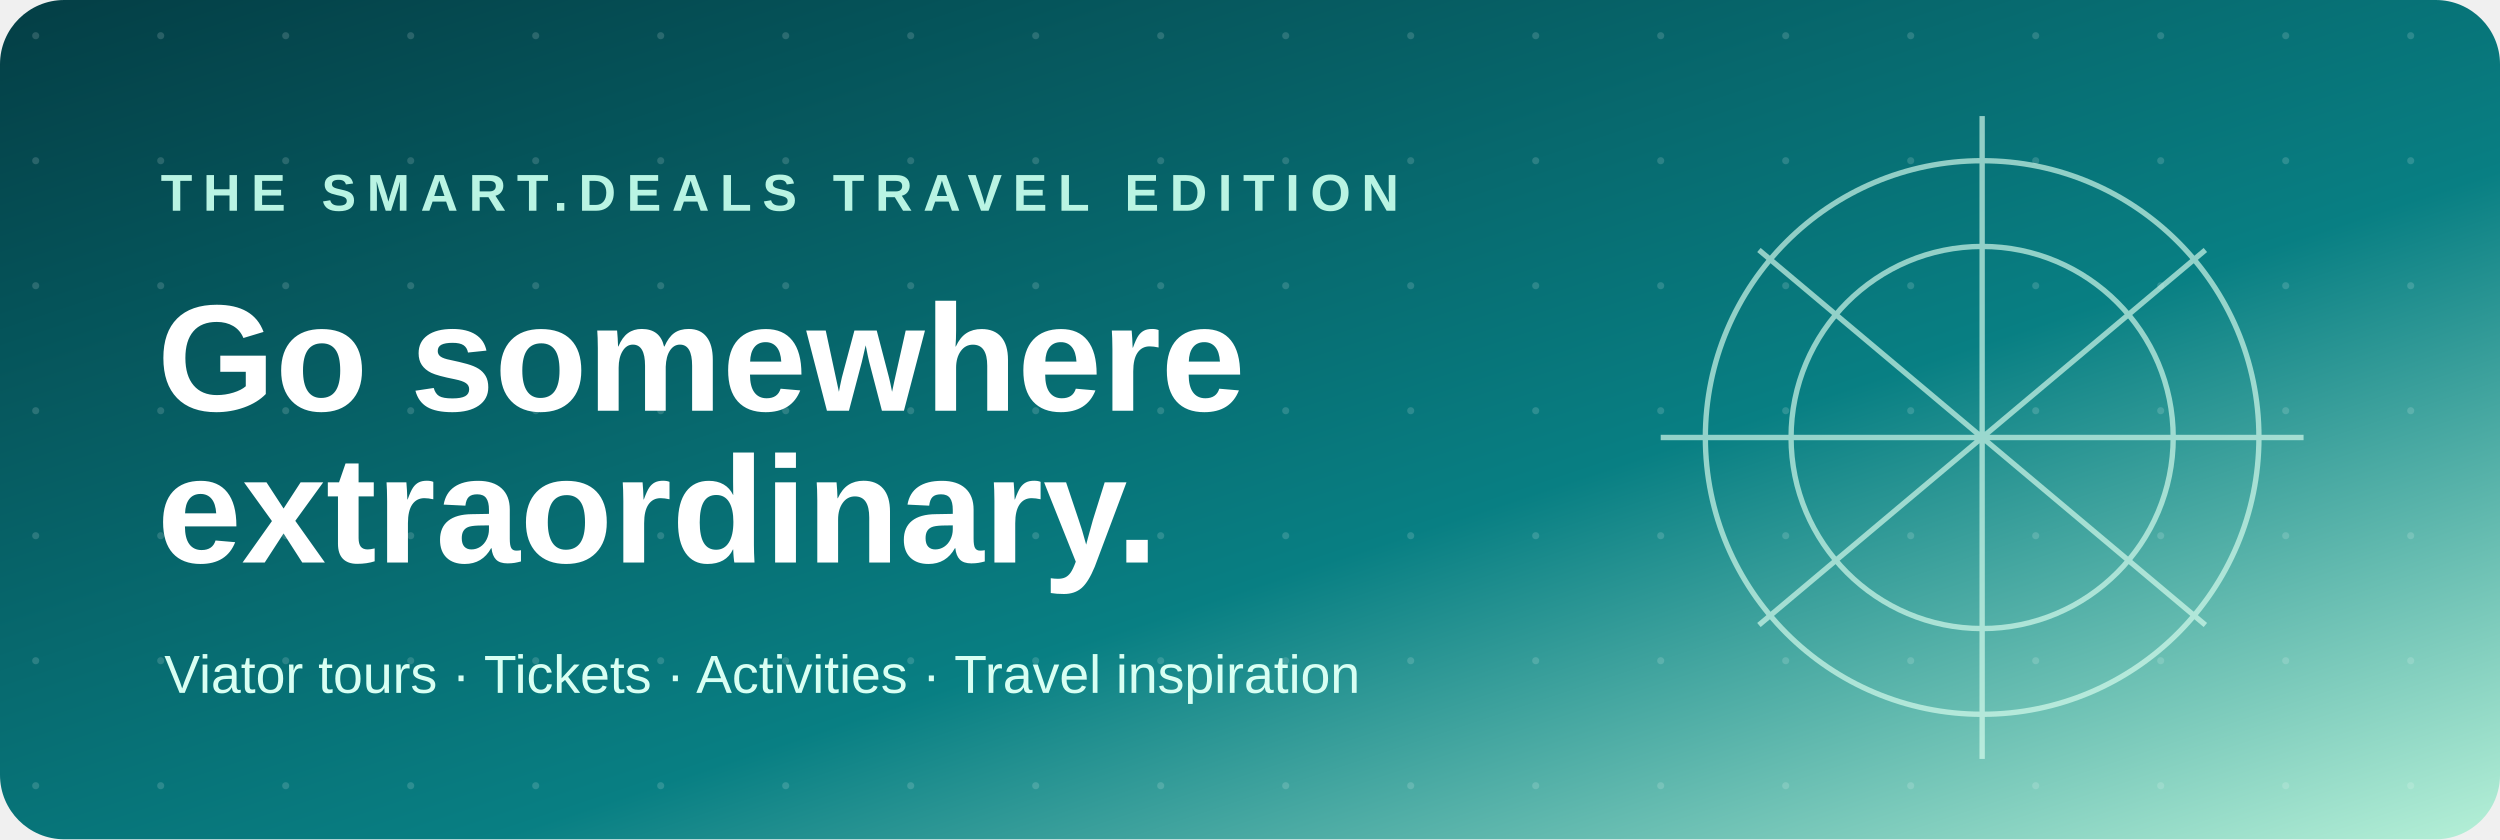
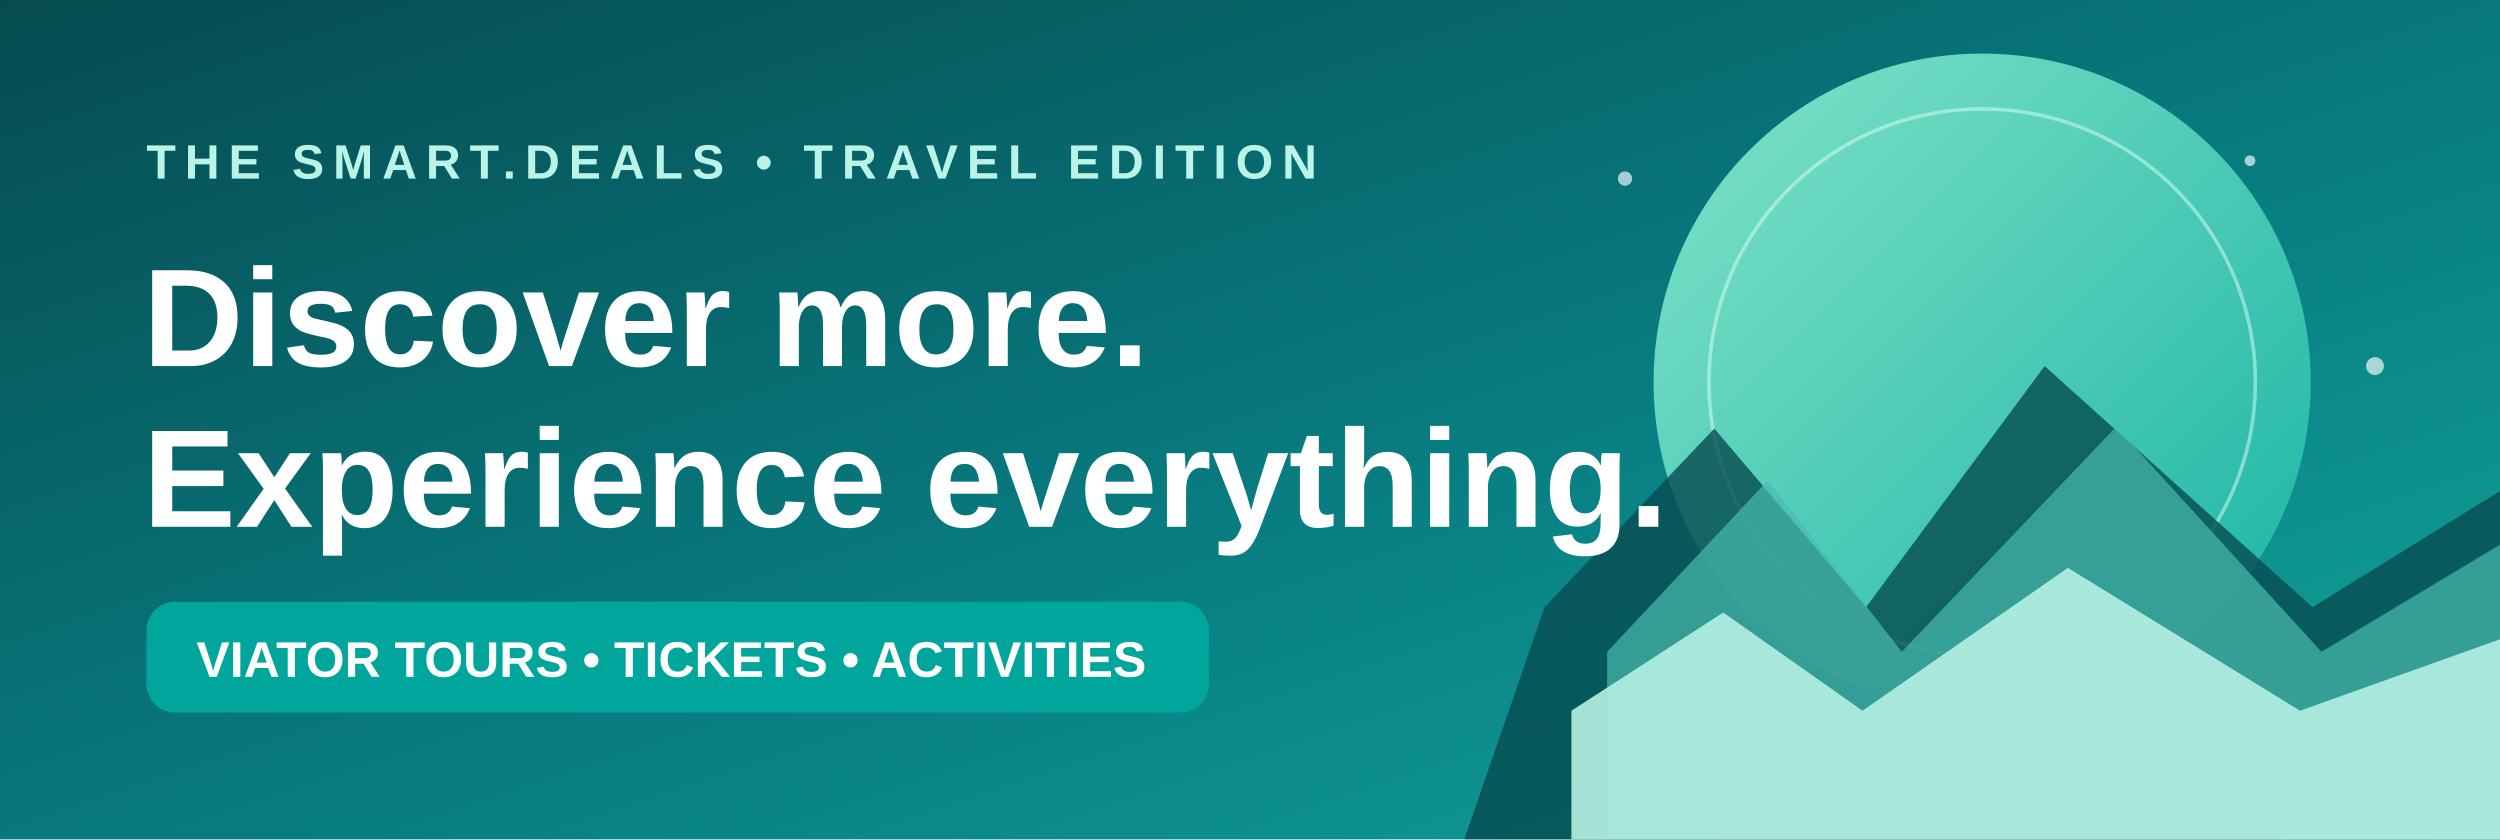
- <svg xmlns="http://www.w3.org/2000/svg" viewBox="0 0 1400 470">
+ <svg xmlns="http://www.w3.org/2000/svg" width="1400" height="470" viewBox="0 0 1400 470" role="img" aria-label="Viator travel experiences banner in teal and sea-green style">
  <defs>
-     <linearGradient id="g" x2="1" y2="1">
-       <stop stop-color="#043e45" />
-       <stop offset=".6" stop-color="#087f83" />
-       <stop offset="1" stop-color="#b7f1d8" />
+     <linearGradient id="bg" x1="0" y1="0" x2="1" y2="1">
+       <stop stop-color="#064b50" />
+       <stop offset=".58" stop-color="#087f83" />
+       <stop offset="1" stop-color="#14a79b" />
    </linearGradient>
-     <pattern id="p" width="70" height="70" patternUnits="userSpaceOnUse">
-       <circle cx="20" cy="20" r="2" fill="#fff" opacity=".15" />
-     </pattern>
+     <linearGradient id="sun" x1="0" x2="1" y1="0" y2="1">
+       <stop stop-color="#82e3c9" />
+       <stop offset="1" stop-color="#17b3a4" />
+     </linearGradient>
  </defs>
-   <rect width="1400" height="470" rx="36" fill="url(#g)" />
-   <rect width="1400" height="470" fill="url(#p)" />
-   <g fill="none" stroke="#dcfff0" stroke-width="3" opacity=".65">
-     <circle cx="1110" cy="245" r="155" />
-     <circle cx="1110" cy="245" r="107" />
-     <path d="M930 245h360M1110 65v360M985 140l250 210M1235 140L985 350" />
+   <rect width="1400" height="470" fill="url(#bg)" />
+   <circle cx="1110" cy="214" r="184" fill="url(#sun)" />
+   <circle cx="1110" cy="214" r="153" fill="none" stroke="#d7fff4" stroke-width="2" opacity=".5" />
+   <path d="M865 340L960 240l85 100 100-135 150 135 105-65v195H820z" fill="#064b50" opacity=".8" />
+   <path d="M900 365l90-96 75 96 120-126 115 126 100-60v165H900z" fill="#48bdb1" opacity=".68" />
+   <path d="M880 398l85-55 78 55 115-80 130 80 112-40v112H880z" fill="#b5f1e3" opacity=".9" />
+   <g fill="#fff" opacity=".65">
+     <circle cx="910" cy="100" r="4" />
+     <circle cx="1260" cy="90" r="3" />
+     <circle cx="1330" cy="205" r="5" />
  </g>
-   <text x="90" y="118" fill="#b9f4e3" font-size="29" font-family="Arial" font-weight="700" letter-spacing="6">THE SMART.DEALS TRAVEL EDITION</text>
-   <text x="88" y="230" fill="#fff" font-size="85" font-family="Arial" font-weight="800">Go somewhere</text>
-   <text x="88" y="315" fill="#fff" font-size="85" font-family="Arial" font-weight="800">extraordinary.</text>
-   <text x="92" y="388" fill="#d8fff3" font-size="30" font-family="Arial">Viator tours · Tickets · Activities · Travel inspiration</text>
+   <text x="82" y="100" font-family="Arial,sans-serif" font-size="27" font-weight="bold" letter-spacing="5" fill="#baf4e6">THE SMART.DEALS • TRAVEL EDITION</text>
+   <text x="80" y="205" font-family="Arial,sans-serif" font-size="78" font-weight="bold" fill="#ffffff">Discover more.</text>
+   <text x="80" y="295" font-family="Arial,sans-serif" font-size="78" font-weight="bold" fill="#ffffff">Experience everything.</text>
+   <rect x="82" y="337" width="595" height="62" rx="16" fill="#00a69b" />
+   <text x="110" y="379" font-family="Arial,sans-serif" font-size="28" font-weight="bold" fill="white">VIATOR TOURS • TICKETS • ACTIVITIES</text>
</svg>
